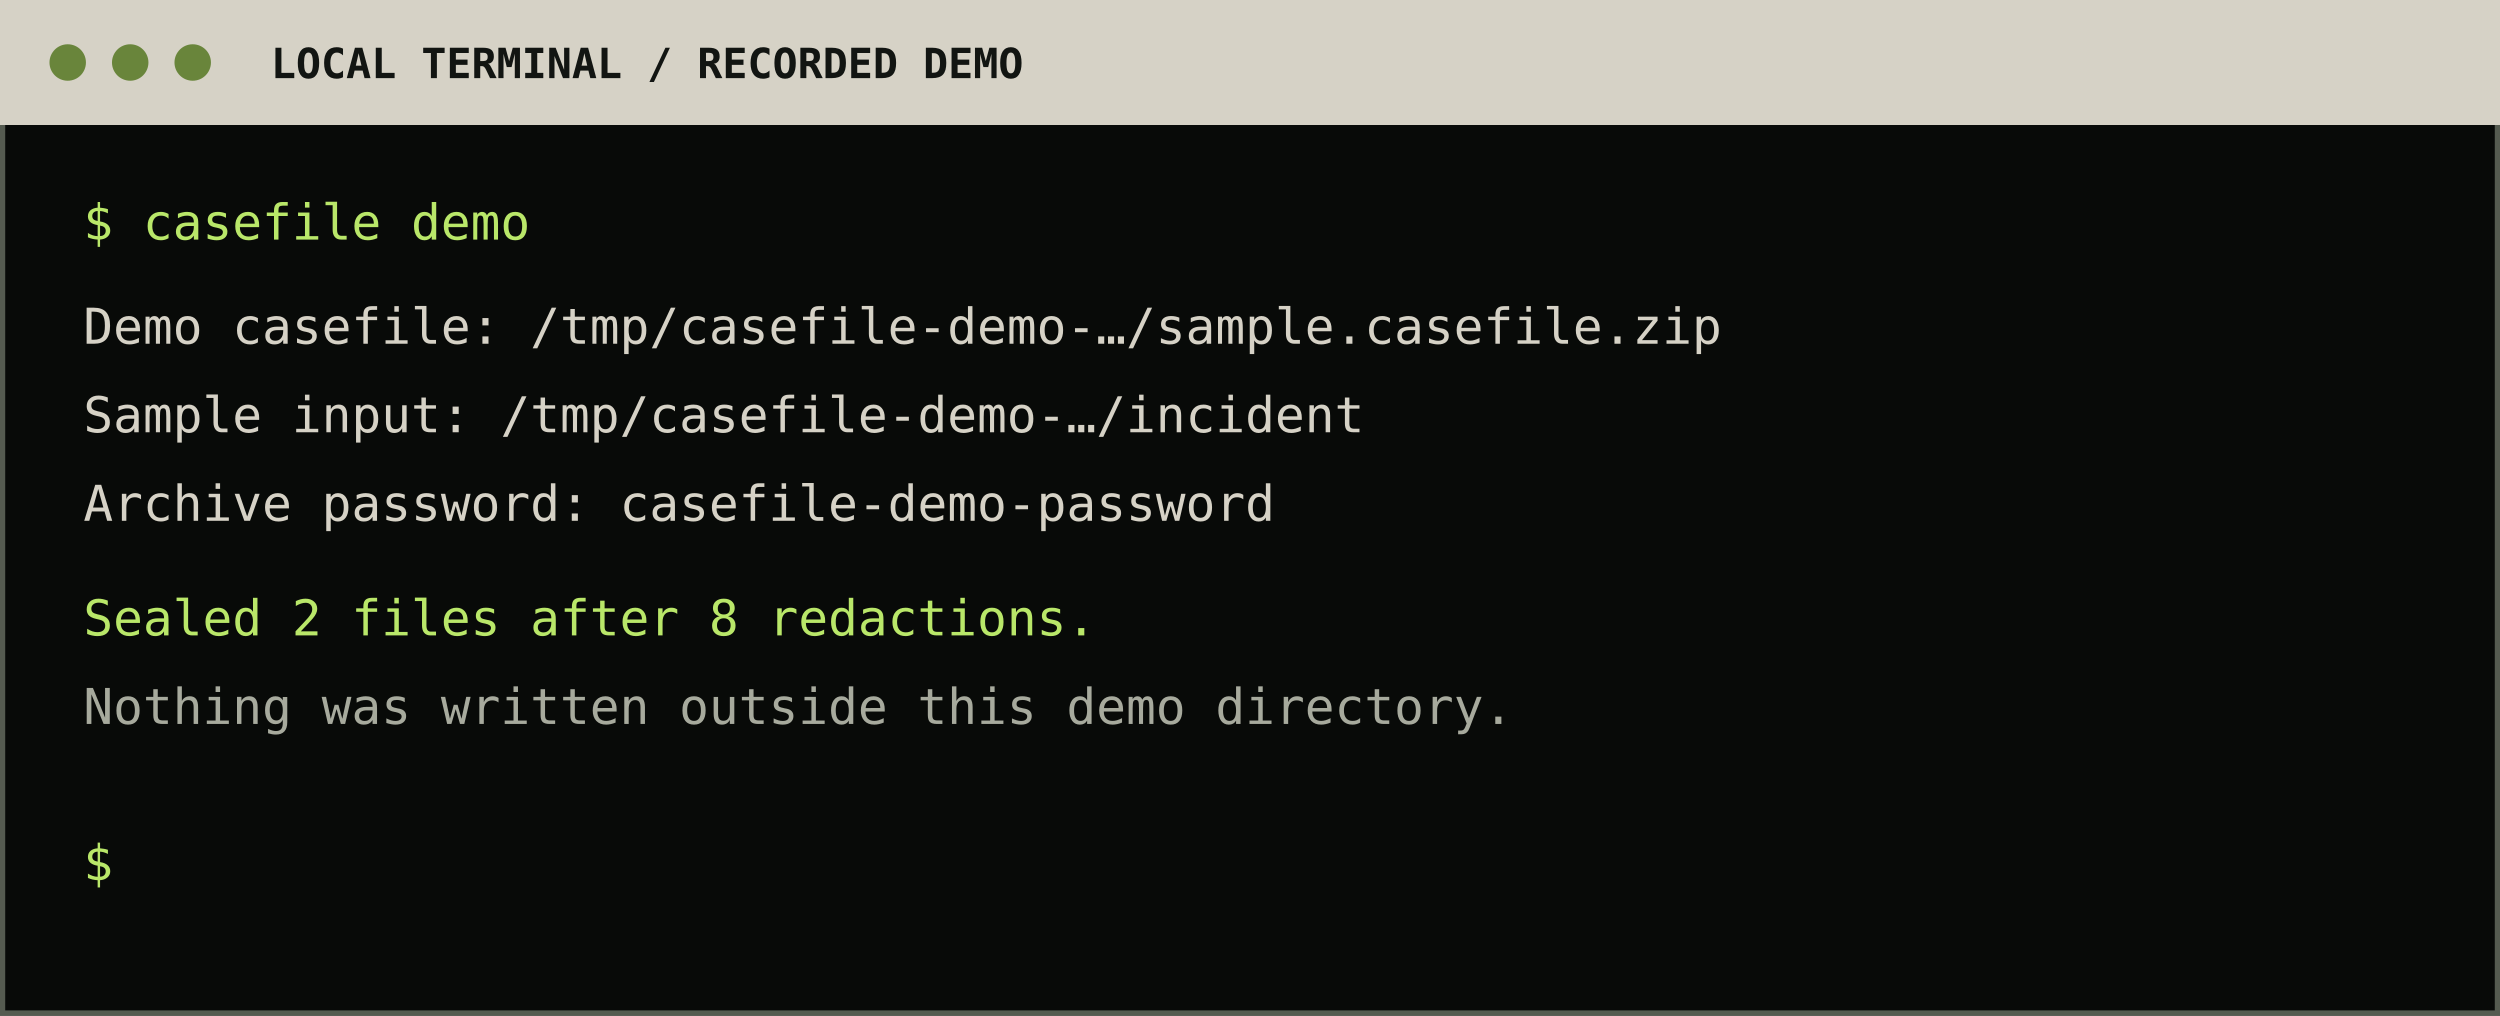
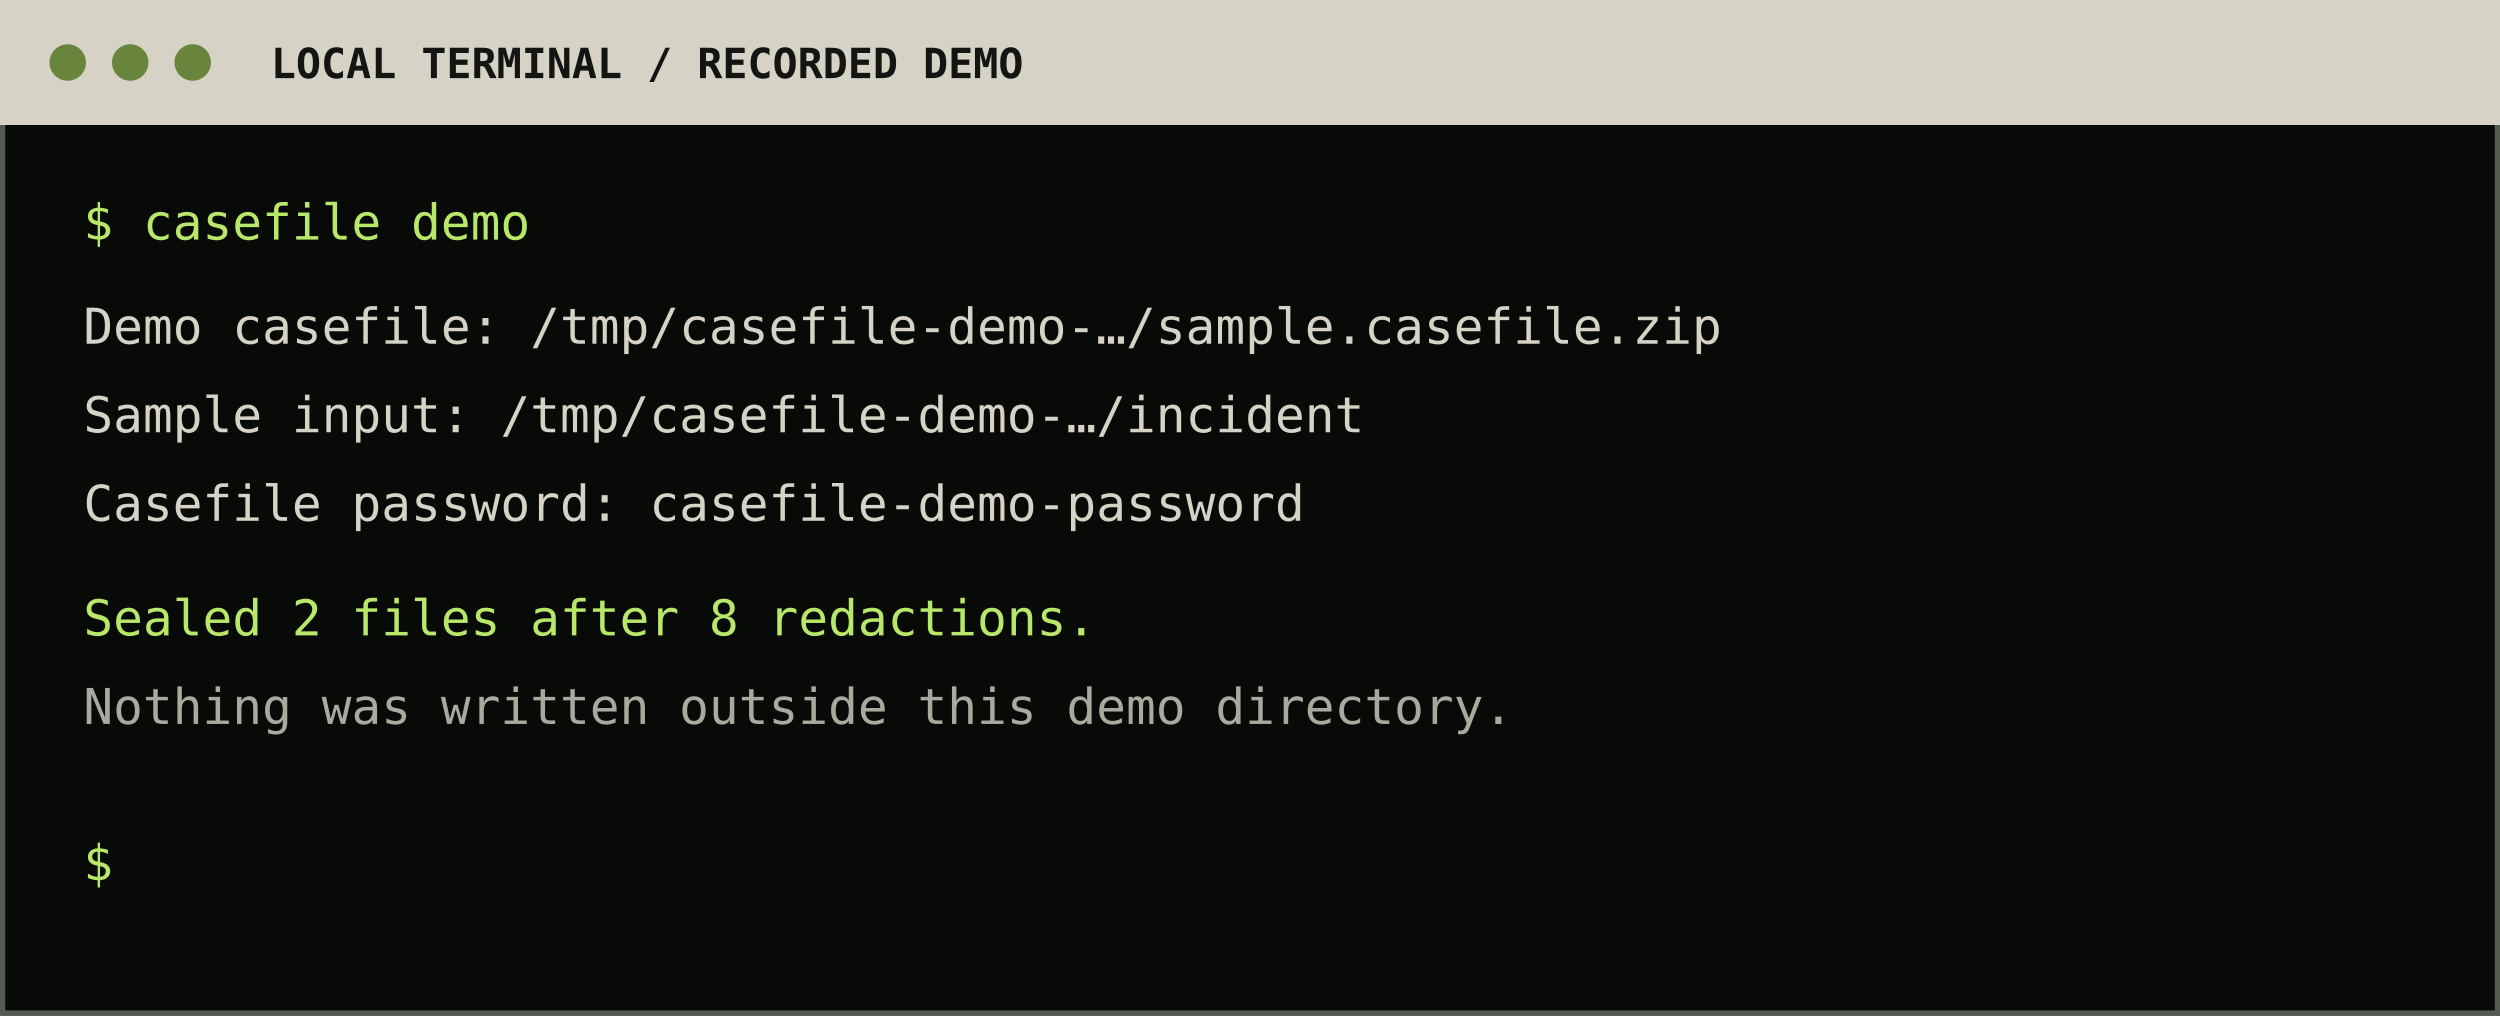
<svg xmlns="http://www.w3.org/2000/svg" width="960" height="390" viewBox="0 0 960 390" role="img" aria-labelledby="title desc">
  <rect width="960" height="390" fill="#080a08" />
  <rect x="1" y="1" width="958" height="388" fill="none" stroke="#555b50" stroke-width="2" />
  <rect width="960" height="48" fill="#d6d2c6" />
  <circle cx="26" cy="24" r="7" fill="#69853b" />
  <circle cx="50" cy="24" r="7" fill="#69853b" />
  <circle cx="74" cy="24" r="7" fill="#69853b" />
  <text x="104" y="30" fill="#121512" font-family="monospace" font-size="16" font-weight="700">LOCAL TERMINAL / RECORDED DEMO</text>
  <g font-family="monospace" font-size="19">
    <text x="32" y="92" fill="#b9e769">$ casefile demo</text>
    <text x="32" y="132" fill="#d6d2c6">Demo casefile: /tmp/casefile-demo-…/sample.casefile.zip</text>
    <text x="32" y="166" fill="#d6d2c6">Sample input: /tmp/casefile-demo-…/incident</text>
-     <text x="32" y="200" fill="#d6d2c6">Archive password: casefile-demo-password</text>
+     <text x="32" y="200" fill="#d6d2c6">Casefile password: casefile-demo-password</text>
    <text x="32" y="244" fill="#b9e769">Sealed 2 files after 8 redactions.</text>
    <text x="32" y="278" fill="#a7aa9d">Nothing was written outside this demo directory.</text>
    <text x="32" y="338" fill="#b9e769">$</text>
  </g>
</svg>
